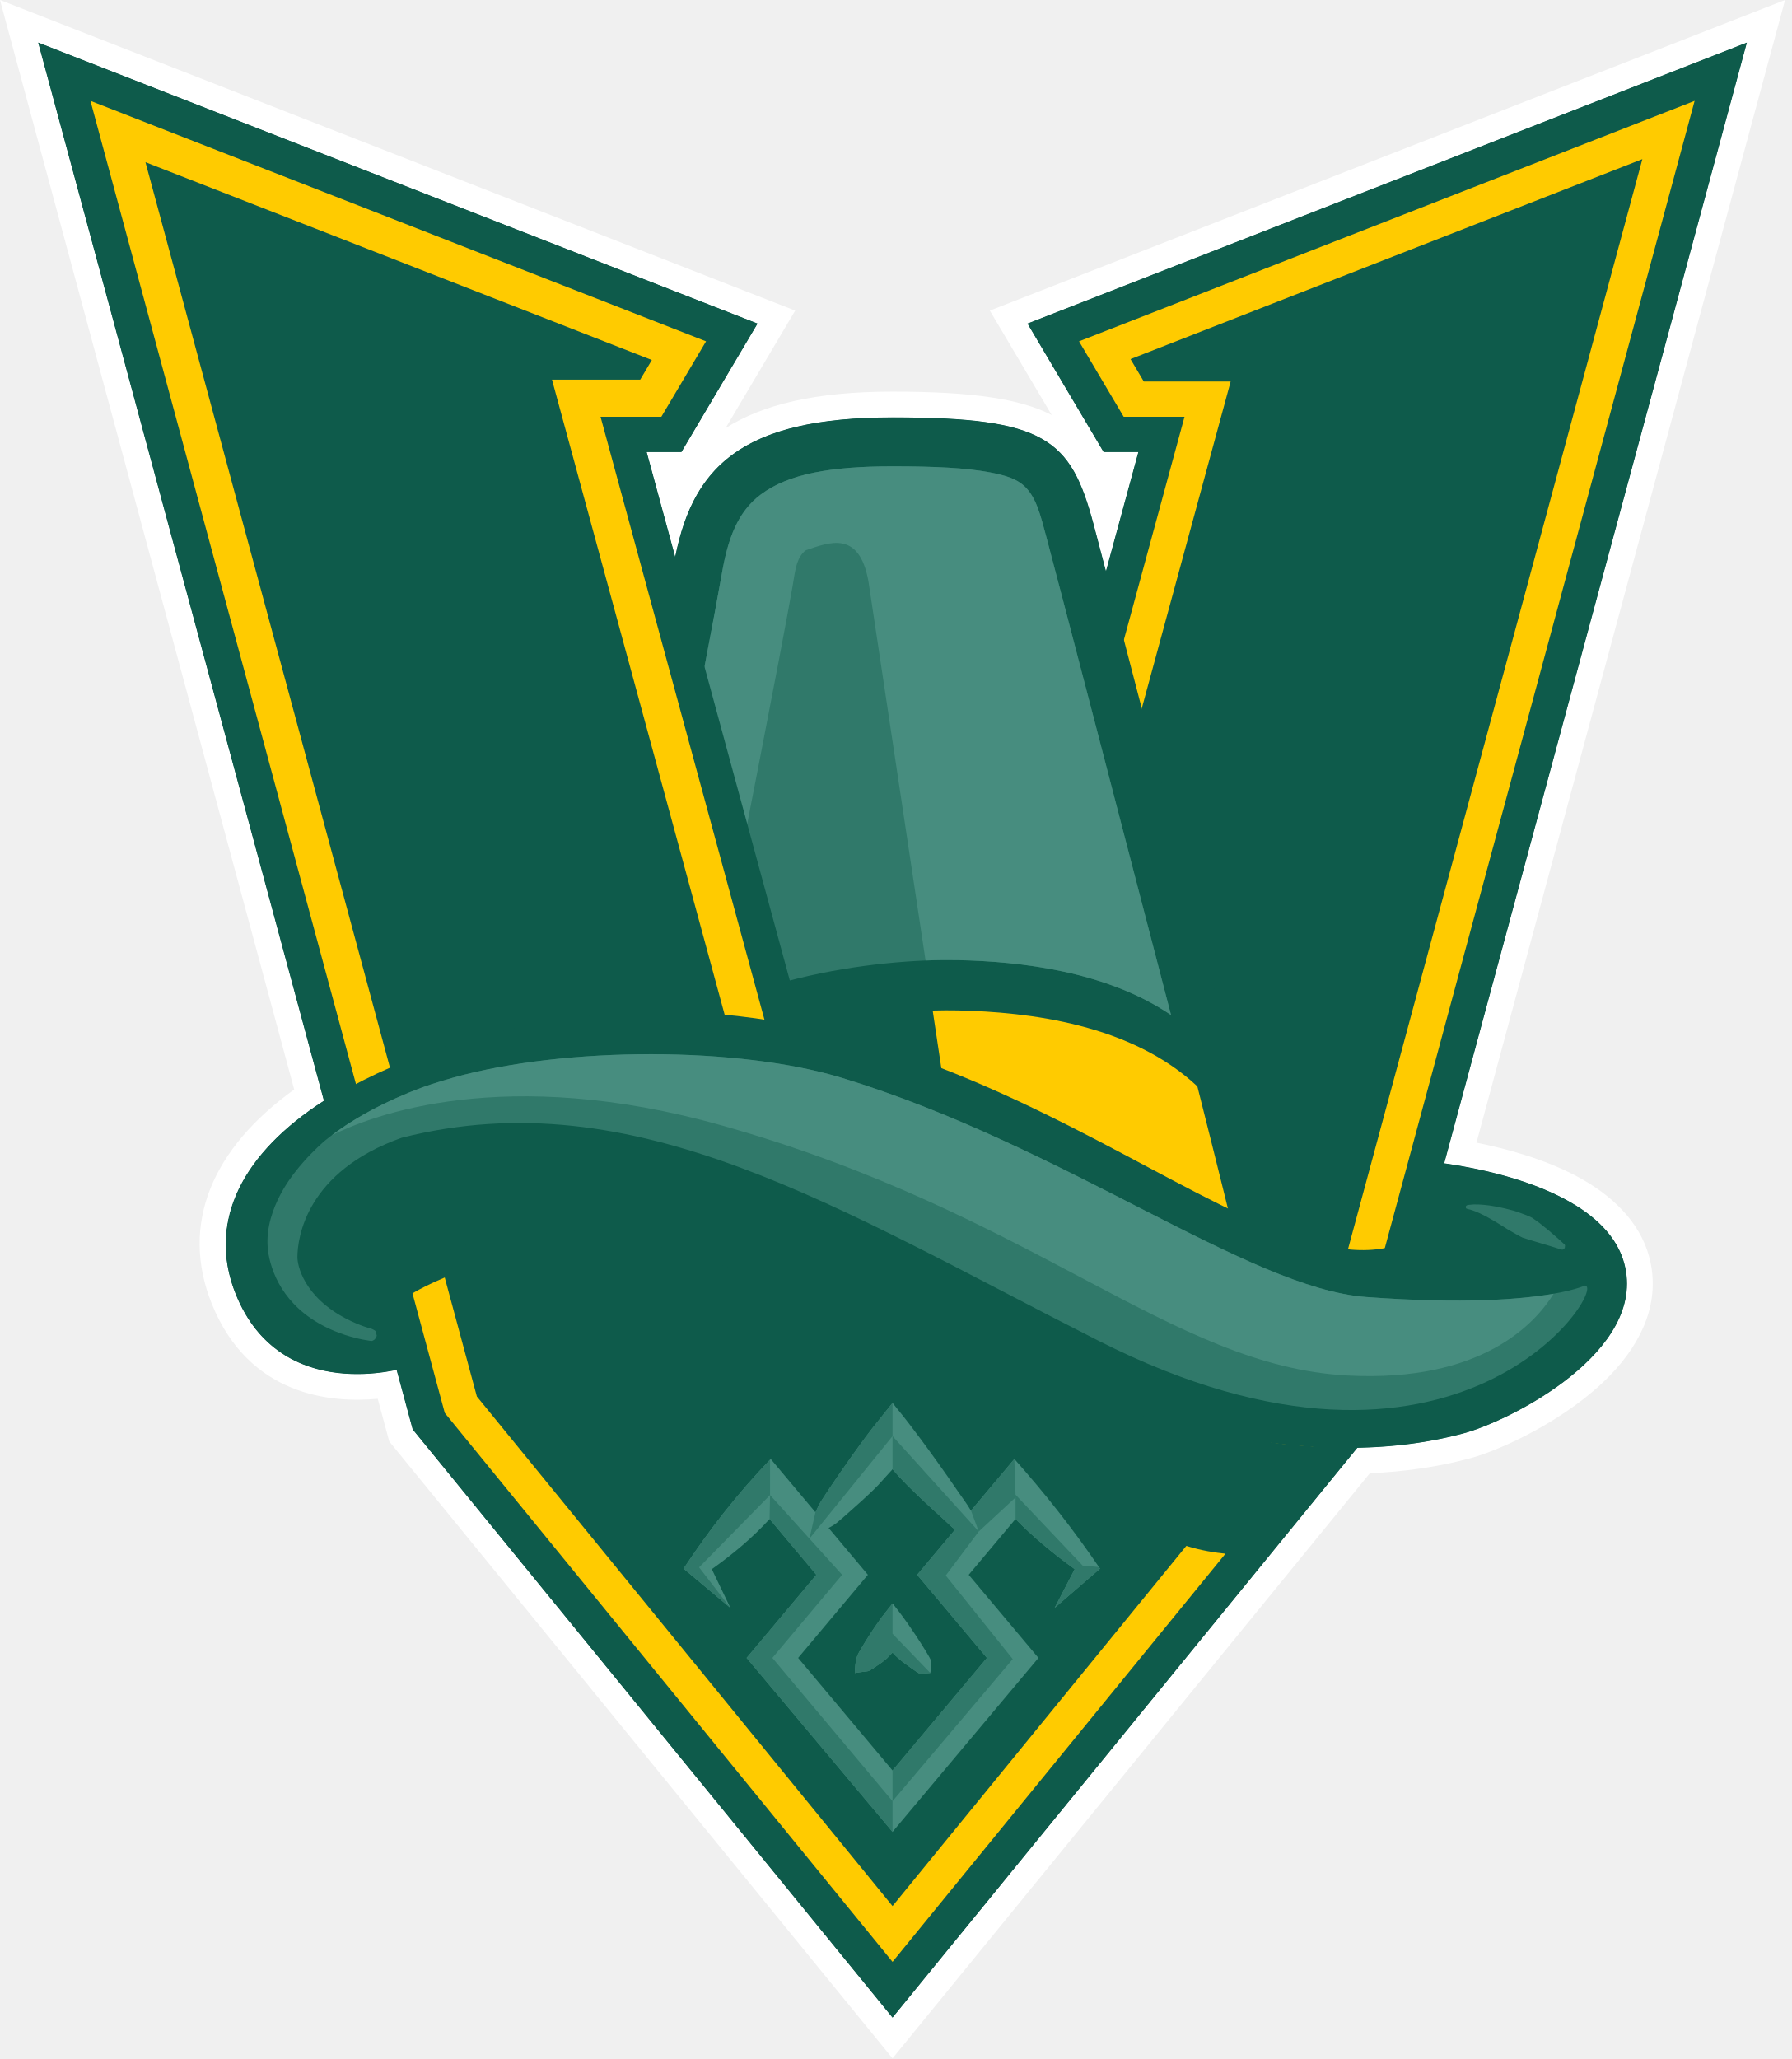
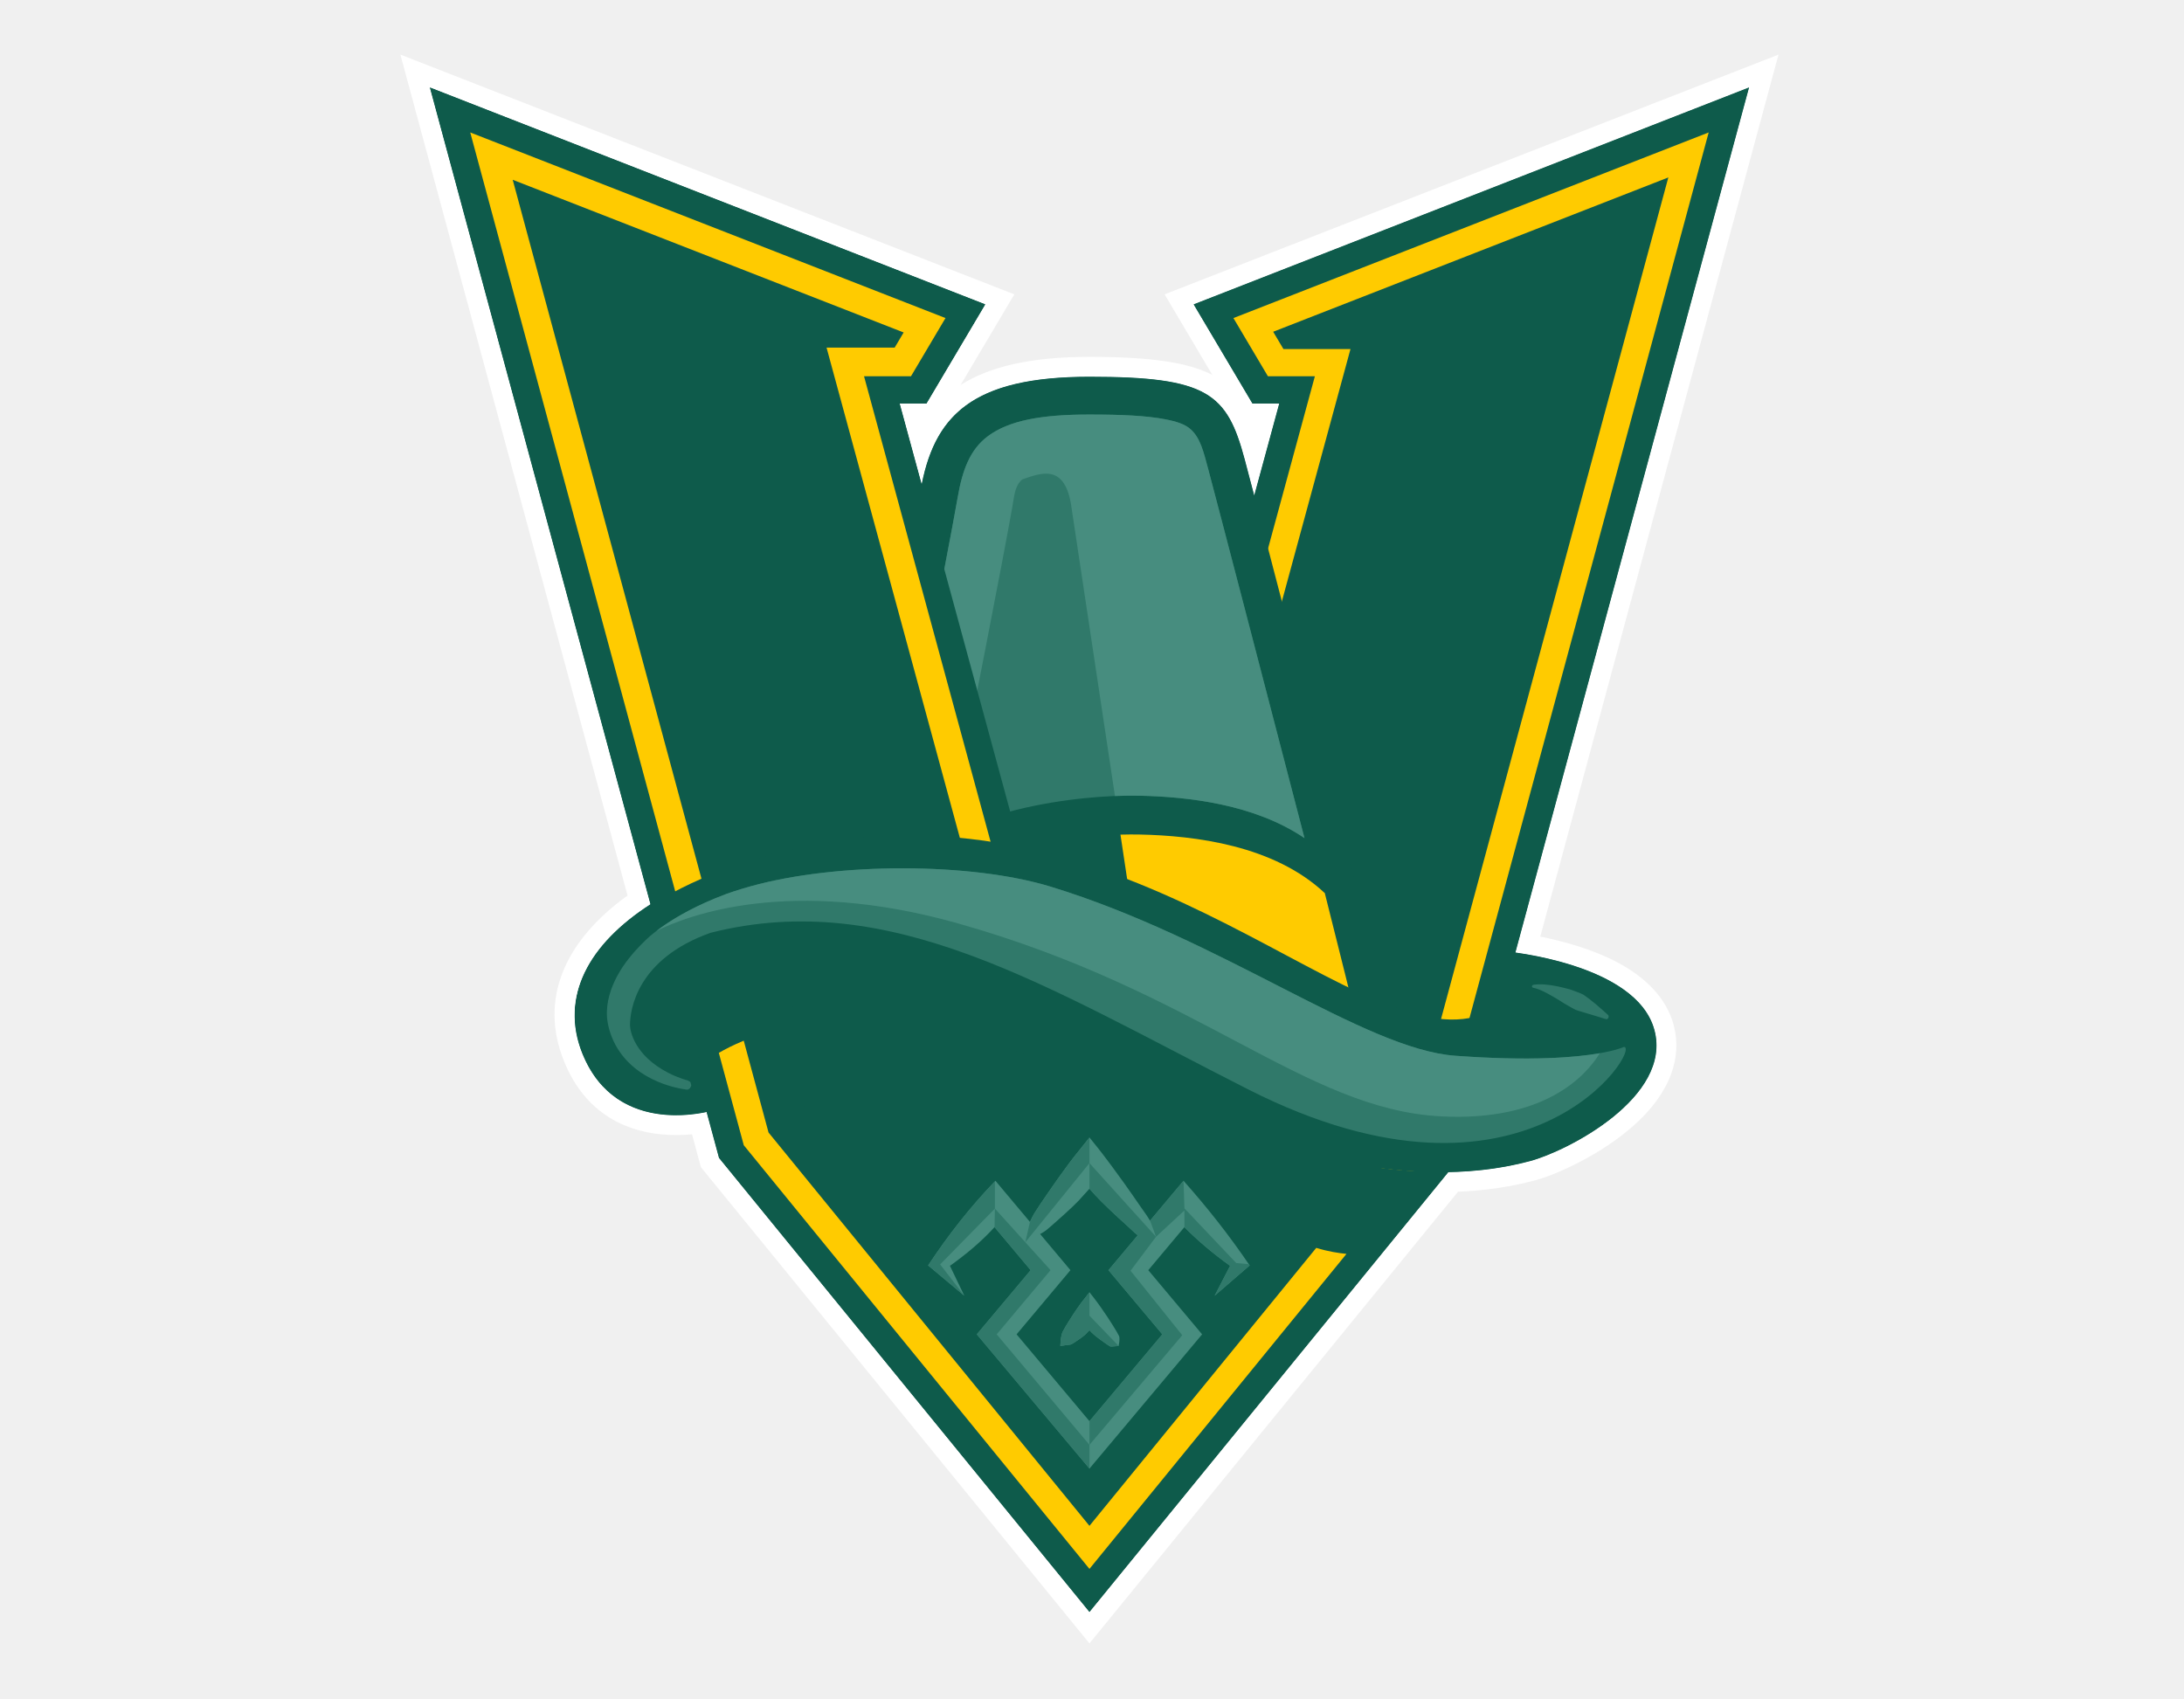
- <svg xmlns="http://www.w3.org/2000/svg" width="228" height="262" viewBox="0 0 228 262" fill="none">
-   <path fill-rule="evenodd" clip-rule="evenodd" d="M140.74 72.686L144.865 57.515H140.442L130.756 41.174L222.301 5.418L183.786 148.025C189.019 148.752 204.259 151.637 206.705 160.795C209.67 171.884 192.378 180.753 186.194 182.405C181.826 183.572 177.322 184.139 172.732 184.225L113.58 256.729L52.518 181.884L50.472 174.309C46.831 175.098 34.85 176.673 30.007 164.708C26.2 155.302 30.99 146.608 41.215 140.033L4.859 5.418L96.403 41.174L86.718 57.515H82.294L85.921 70.857C88.233 59.225 94.638 53.107 113.58 53.107C133.065 53.107 136.259 55.827 139.17 66.73C139.474 67.869 140.015 69.922 140.74 72.686Z" fill="#0E5B4B" />
-   <path fill-rule="evenodd" clip-rule="evenodd" d="M92.334 54.474C97.011 51.491 103.746 49.829 113.581 49.829C123.725 49.829 129.84 50.744 133.839 52.808L125.965 39.525L227.162 0L225.465 6.274L187.891 145.4C191.568 146.135 196.459 147.444 200.628 149.658C205.081 152.024 208.669 155.433 209.876 159.95C211.36 165.516 209.035 170.722 204.907 174.995C199.516 180.575 191.092 184.491 187.043 185.574C182.905 186.679 178.657 187.279 174.327 187.458L113.581 261.918L49.535 183.415L48.069 177.988C42.127 178.552 31.703 177.636 26.968 165.939C22.834 155.724 27.087 146.059 37.441 138.634L0 0L101.194 39.525L92.334 54.474ZM140.741 72.687C140.015 69.923 139.475 67.87 139.171 66.731C136.26 55.827 133.066 53.108 113.581 53.108C94.638 53.108 88.233 59.225 85.922 70.858L82.294 57.516H86.718L96.404 41.175L4.86 5.419L41.216 140.034C30.99 146.609 26.201 155.302 30.008 164.708C34.851 176.674 46.831 175.099 50.473 174.31L52.518 181.884L113.581 256.729L172.733 184.226C177.323 184.139 181.827 183.573 186.195 182.406C192.378 180.754 209.671 171.885 206.706 160.796C204.26 151.638 189.02 148.753 183.787 148.026L222.302 5.419L130.757 41.175L140.443 57.516H144.865L140.741 72.687Z" fill="white" />
-   <path fill-rule="evenodd" clip-rule="evenodd" d="M52.517 181.885L4.86 5.418L96.403 41.174L86.718 57.516H82.294L108.548 154.077L113.579 160.533L118.612 154.077L144.866 57.516H140.442L130.756 41.174L222.301 5.418L174.642 181.885L113.579 256.732L52.517 181.885Z" fill="#0E5B4B" />
-   <path fill-rule="evenodd" clip-rule="evenodd" d="M49.135 152.139L11.512 12.836L89.852 43.434L84.164 53.031H76.427L104.457 156.128L109.45 162.535C106.569 161.296 103.717 160.091 100.972 158.955L100.363 158.175L70.555 48.544H81.608L83.297 45.692L18.164 20.251L53.693 151.807C51.876 151.931 50.307 152.048 49.135 152.139ZM115.624 165.217L122.708 156.128L150.739 53.031H143.001L137.313 43.434L215.652 12.836L170.562 179.792L167.087 184.052C165.749 183.977 163.883 183.832 161.708 183.546L166.48 177.699L209.002 20.251L143.867 45.692L145.558 48.544H156.609L126.801 158.175L119.856 167.086C118.46 166.465 117.045 165.84 115.624 165.217ZM155.948 197.705L113.582 249.636L56.603 179.792L52.49 164.566C53.501 163.978 54.856 163.279 56.596 162.557L60.685 177.699L113.582 242.537L150.967 196.713C152.871 197.308 154.687 197.581 155.948 197.705Z" fill="#FFCB00" />
-   <path fill-rule="evenodd" clip-rule="evenodd" d="M65.835 177.842L72.678 138.989C72.678 138.989 83.553 84.389 85.735 71.874C87.878 59.583 94.097 53.11 113.583 53.11C133.068 53.11 136.26 55.83 139.173 66.733C140.977 73.484 151.091 112.371 158.534 141.012C158.899 141.947 159.222 142.928 159.497 143.957L168.55 177.842L65.835 177.842Z" fill="#0E5B4B" />
-   <path fill-rule="evenodd" clip-rule="evenodd" d="M149.025 129.164C140.798 123.579 129.845 122.34 121.827 122.175C112.02 121.972 91.359 124.271 80.365 135.115L79.833 134.926C82.617 120.901 90.097 83.1 91.868 72.945C92.627 68.587 93.842 65.123 96.862 62.886C100.334 60.315 105.646 59.336 113.582 59.336C118.926 59.336 122.93 59.526 125.99 60.108C127.921 60.476 129.324 60.908 130.313 61.814C131.846 63.222 132.376 65.407 133.16 68.341C134.693 74.078 142.23 103.026 149.025 129.164Z" fill="#30796A" />
-   <path fill-rule="evenodd" clip-rule="evenodd" d="M117.784 122.223L110.511 73.94C109.326 67.445 105.557 68.999 102.57 70.008L102.57 70.006C102.434 70.097 102.314 70.2 102.203 70.321C101.27 71.343 101.168 72.847 100.875 74.515C99.443 82.729 93.918 110.882 90.473 128.315C86.694 130.08 83.207 132.312 80.365 135.115L79.833 134.926C82.617 120.901 90.097 83.1 91.868 72.945C92.627 68.587 93.842 65.123 96.862 62.886C100.334 60.315 105.646 59.336 113.582 59.336C118.926 59.336 122.93 59.526 125.99 60.108C127.921 60.476 129.324 60.908 130.313 61.814C131.846 63.222 132.376 65.407 133.16 68.341C134.693 74.078 142.23 103.026 149.025 129.164C140.798 123.579 129.845 122.34 121.827 122.175C120.627 122.15 119.269 122.163 117.784 122.223Z" fill="#478D7F" />
-   <path fill-rule="evenodd" clip-rule="evenodd" d="M152.374 138.236C155.079 148.935 156.935 156.51 156.935 156.51L120.54 140.898L118.691 128.59C119.822 128.559 120.876 128.554 121.825 128.574C130.989 128.764 143.993 130.354 152.374 138.236Z" fill="#FFCB00" />
-   <path fill-rule="evenodd" clip-rule="evenodd" d="M43.892 149.688L4.958 5.527L96.304 41.206L86.677 57.448H82.206L110.555 161.713L43.892 149.688Z" fill="#0E5B4B" />
-   <path fill-rule="evenodd" clip-rule="evenodd" d="M104.453 156.124L47.431 145.838L11.511 12.836L89.849 43.433L84.16 53.03H76.424L104.453 156.124ZM97.935 150.149L70.245 48.307H81.47L82.951 45.809L18.511 20.64L51.211 141.721L97.935 150.149Z" fill="#FFCB00" />
-   <path fill-rule="evenodd" clip-rule="evenodd" d="M61.606 131.727C118.433 116.544 155.877 164.295 177.207 158.596C184.247 156.716 182.029 147.815 182.029 147.815C182.029 147.815 203.747 149.708 206.71 160.797C209.672 171.886 192.38 180.755 186.198 182.407C144.521 193.541 90.734 149.992 62.991 157.405C47.23 161.615 48.822 163.864 49.444 166.194L51.542 174.044C51.542 174.044 35.755 178.901 30.011 164.709C24.235 150.439 38.846 137.808 61.606 131.727Z" fill="#0E5B4B" />
-   <path fill-rule="evenodd" clip-rule="evenodd" d="M51.116 144.774C38.971 149.083 37.848 157.485 37.848 159.98C37.848 160.969 38.6 164.993 44.147 167.848C45.897 168.748 47.317 169.093 47.324 169.097C47.489 169.201 47.704 169.251 47.817 169.409C47.818 169.411 47.948 169.978 47.947 169.98C47.844 170.143 47.795 170.359 47.636 170.471C47.332 170.687 47.303 170.636 46.933 170.585C46.167 170.481 44.437 170.149 42.522 169.349C36.538 166.847 34.696 162.425 34.186 159.659C33.238 154.515 37.06 149.767 37.594 149.083C38.922 147.378 40.317 146.056 41.173 145.287C41.233 145.233 42.489 144.187 43.895 143.261C45.511 142.197 48.68 140.238 53.817 138.331C53.831 138.325 55.459 137.734 57.749 137.098C72.075 133.124 94.079 133.16 107.183 137.163C135.476 145.806 158.804 163.933 173.885 165.04C195.425 166.621 201.68 163.582 201.68 163.582C204.686 163.582 185.825 193.935 139.793 170.607C106.574 153.772 80.868 137.224 51.116 144.774ZM186.534 153.59C186.531 153.488 186.535 153.484 186.609 153.411C186.629 153.392 186.674 153.345 186.927 153.311C187.696 153.209 188.575 153.263 189.549 153.392C189.609 153.401 190.578 153.543 191.534 153.775C192.661 154.048 192.919 154.138 193.033 154.181C193.97 154.51 194.226 154.625 194.599 154.778C194.64 154.794 194.999 154.97 195.008 154.975C195.043 154.998 195.841 155.572 195.953 155.656C196.01 155.701 196.901 156.411 197.145 156.617C198.262 157.575 198.901 158.168 198.976 158.237C199.1 158.348 199.122 158.338 199.165 158.498C199.166 158.501 199.121 158.81 199.122 158.81C199.033 158.877 198.966 158.981 198.863 159.008C198.828 159.016 198.778 159.029 198.445 158.92C197.61 158.65 197.608 158.658 195.619 158.058C195.035 157.884 195.033 157.891 194.454 157.704C193.817 157.498 193.815 157.507 193.76 157.485C193.444 157.348 192.446 156.76 191.872 156.436C191.794 156.391 189.347 154.769 187.77 154.149C187.106 153.889 186.82 153.86 186.788 153.848C186.596 153.775 186.532 153.795 186.534 153.59Z" fill="#30796A" />
-   <path fill-rule="evenodd" clip-rule="evenodd" d="M42.208 144.467C42.681 144.107 43.273 143.674 43.895 143.264C45.511 142.199 48.681 140.241 53.817 138.333C53.831 138.328 55.46 137.737 57.749 137.101C72.075 133.127 94.079 133.163 107.183 137.165C135.476 145.809 158.804 163.936 173.885 165.043C186.381 165.961 193.737 165.322 197.705 164.625C195.48 168.256 188.696 175.943 171.468 175.029C149.01 173.835 131.669 154.448 91.934 143.229C64.159 135.386 47.247 141.95 42.208 144.467Z" fill="#478D7F" />
-   <path fill-rule="evenodd" clip-rule="evenodd" d="M123.562 192.227L129.083 185.65C132.943 189.988 136.602 194.609 139.99 199.609L134.21 204.603L136.762 199.671C133.831 197.561 131.337 195.434 129.23 193.292L123.276 200.388L132.15 210.967L113.581 233.097L95.011 210.967L103.888 200.388L97.934 193.292C95.768 195.682 93.263 197.758 90.585 199.674L92.952 204.603L86.988 199.606C90.269 194.632 93.932 189.953 98.08 185.65L103.772 192.433C103.982 191.963 104.247 191.41 104.493 191.015C105.552 189.317 108.044 185.781 108.36 185.331C108.774 184.744 109.198 184.164 109.624 183.584C110.06 182.992 110.494 182.397 110.947 181.817C111.813 180.708 112.715 179.628 113.581 178.52C114.039 179.1 114.517 179.664 114.975 180.245C115.559 180.989 118.097 184.213 121.936 189.82C122.483 190.619 123.077 191.39 123.562 192.227ZM105.447 194.429L110.447 200.388L101.57 210.967L113.581 225.281L125.592 210.967L116.713 200.388L121.54 194.638C120.977 194.214 120.488 193.693 119.962 193.22C119.6 192.896 117.151 190.693 115.542 189.073C115.197 188.725 114.855 188.374 114.52 188.015C114.203 187.67 113.902 187.306 113.581 186.961C112.97 187.61 112.395 188.293 111.785 188.943C110.734 190.062 108.316 192.188 108.005 192.461C107.484 192.92 106.97 193.389 106.427 193.822C106.212 193.993 105.973 194.132 105.737 194.271C105.707 194.288 105.6 194.346 105.447 194.429ZM113.581 210.284C113.34 210.517 113.125 210.773 112.885 211.005C112.766 211.121 112.635 211.22 112.506 211.323C112.415 211.394 112.047 211.688 111.319 212.16C111.085 212.313 110.857 212.474 110.606 212.597C110.405 212.693 110.394 212.655 109.67 212.754L108.777 212.884C108.815 212.549 108.804 212.208 108.842 211.873C108.872 211.613 108.919 211.353 108.982 211.101C109.03 210.899 109.084 210.701 109.175 210.517C109.598 209.669 110.83 207.777 110.982 207.545C111.183 207.237 111.393 206.933 111.604 206.633C111.819 206.325 112.033 206.014 112.261 205.714C112.692 205.147 113.149 204.6 113.581 204.033C113.81 204.33 114.052 204.614 114.278 204.911C116.02 207.179 117.42 209.461 117.67 209.871C117.946 210.325 118.23 210.773 118.462 211.251C118.52 211.371 118.52 211.507 118.524 211.64C118.531 211.825 118.52 212.013 118.5 212.201C118.476 212.43 118.411 212.655 118.384 212.884L117.277 212.973C117.181 212.976 117.079 212.997 116.997 212.952C116.648 212.778 115.381 211.852 115.244 211.75C115.135 211.671 114.452 211.172 113.943 210.67C113.816 210.547 113.707 210.407 113.581 210.284Z" fill="#478D7F" />
-   <path fill-rule="evenodd" clip-rule="evenodd" d="M97.995 190.24L107.167 200.388L98.291 210.966L113.581 229.189V233.098L95.011 210.966L103.888 200.388L97.934 193.293L97.995 190.24ZM103.008 195.787L103.771 192.432L103.772 192.434C103.982 191.963 104.247 191.41 104.494 191.015C105.553 189.319 108.044 185.78 108.361 185.332C108.775 184.745 109.198 184.163 109.624 183.585C110.06 182.993 110.494 182.398 110.947 181.818C111.813 180.708 112.715 179.629 113.581 178.52V182.741L103.008 195.787ZM113.581 182.741L124.553 194.881L120.352 200.482L128.878 211.113L113.581 229.189V225.281L125.592 210.966L116.715 200.388L121.539 194.639C120.976 194.215 120.488 193.694 119.962 193.221C119.601 192.896 117.15 190.694 115.543 189.073C115.198 188.727 114.855 188.374 114.522 188.015C114.201 187.67 113.902 187.306 113.581 186.961V182.741ZM97.995 190.24L88.968 199.441L92.952 204.605L86.988 199.607C90.246 194.667 93.882 190.019 97.995 185.739V190.24ZM124.553 194.881L123.576 192.244L124.29 191.362L129.081 185.651H129.083L129.235 190.2L137.778 199.218L139.847 199.401L139.989 199.61L134.211 204.605L136.762 199.672C133.845 197.57 131.356 195.451 129.252 193.317L129.235 193.264V190.546L124.553 194.881ZM118.386 212.877V212.886L117.276 212.974C117.181 212.975 117.079 212.996 116.995 212.953C116.65 212.78 115.379 211.852 115.243 211.75C115.134 211.671 114.451 211.172 113.943 210.671C113.817 210.547 113.707 210.409 113.581 210.285C113.341 210.518 113.125 210.775 112.885 211.006C112.766 211.122 112.635 211.222 112.506 211.324C112.415 211.396 112.048 211.69 111.319 212.161C111.085 212.313 110.857 212.475 110.607 212.597C110.405 212.694 110.395 212.656 109.67 212.755L108.777 212.886C108.815 212.549 108.804 212.209 108.842 211.873C108.872 211.612 108.92 211.353 108.982 211.099C109.031 210.901 109.084 210.701 109.175 210.518C109.598 209.669 110.83 207.777 110.982 207.544C111.183 207.237 111.393 206.935 111.604 206.633C111.819 206.324 112.033 206.015 112.261 205.715C112.693 205.148 113.15 204.601 113.581 204.034V207.891L118.386 212.877Z" fill="#30796A" />
+ <svg xmlns="http://www.w3.org/2000/svg" width="360" height="280" viewBox="0 0 360 280" fill="none">
+   <path fill-rule="evenodd" clip-rule="evenodd" d="M206.741 81.687L210.866 66.516H206.443L196.757 50.175L288.302 14.419L249.787 157.026C255.02 157.753 270.26 160.638 272.706 169.796C275.671 180.885 258.379 189.754 252.195 191.406C247.827 192.573 243.323 193.139 238.733 193.226L179.581 265.729L118.519 190.884L116.473 183.31C112.832 184.099 100.851 185.674 96.008 173.709C92.201 164.302 96.99 155.609 107.216 149.034L70.86 14.419L162.404 50.175L152.719 66.516H148.295L151.922 79.858C154.233 68.225 160.638 62.108 179.581 62.108C199.066 62.108 202.26 64.827 205.171 75.731C205.475 76.87 206.016 78.923 206.741 81.687Z" fill="#0E5B4B" />
+   <path fill-rule="evenodd" clip-rule="evenodd" d="M158.334 63.474C163.011 60.491 169.746 58.829 179.581 58.829C189.725 58.829 195.84 59.744 199.839 61.808L191.965 48.525L293.162 9L291.465 15.274L253.891 154.4C257.568 155.135 262.459 156.444 266.628 158.658C271.081 161.024 274.669 164.433 275.876 168.95C277.36 174.516 275.035 179.722 270.907 183.995C265.516 189.575 257.092 193.491 253.043 194.574C248.905 195.679 244.657 196.279 240.327 196.458L179.581 270.918L115.535 192.415L114.069 186.988C108.127 187.552 97.703 186.636 92.969 174.939C88.834 164.724 93.087 155.059 103.441 147.634L66 9L167.194 48.525L158.334 63.474ZM206.741 81.687C206.015 78.923 205.475 76.87 205.171 75.731C202.26 64.827 199.066 62.108 179.581 62.108C160.638 62.108 154.233 68.225 151.922 79.858L148.294 66.516H152.718L162.404 50.175L70.86 14.419L107.216 149.034C96.99 155.609 92.201 164.302 96.008 173.708C100.851 185.674 112.832 184.099 116.473 183.31L118.518 190.884L179.581 265.729L238.733 193.226C243.323 193.139 247.827 192.573 252.195 191.406C258.378 189.754 275.671 180.885 272.706 169.796C270.26 160.638 255.02 157.753 249.787 157.026L288.302 14.419L196.757 50.175L206.443 66.516H210.865L206.741 81.687Z" fill="white" />
+   <path fill-rule="evenodd" clip-rule="evenodd" d="M118.518 190.886L70.861 14.419L162.404 50.175L152.718 66.517H148.295L174.549 163.078L179.58 169.535L184.613 163.078L210.867 66.517H206.443L196.757 50.175L288.302 14.419L240.643 190.886L179.58 265.733L118.518 190.886Z" fill="#0E5B4B" />
+   <path fill-rule="evenodd" clip-rule="evenodd" d="M115.133 161.138L77.51 21.834L155.85 52.433L150.162 62.029H142.425L170.455 165.127L175.448 171.533C172.568 170.294 169.715 169.089 166.97 167.954L166.361 167.174L136.553 57.542H147.606L149.295 54.69L84.162 29.25L119.691 160.806C117.874 160.93 116.305 161.047 115.133 161.138ZM181.622 174.215L188.706 165.127L216.737 62.029H208.999L203.311 52.433L281.65 21.834L236.56 188.791L233.085 193.05C231.747 192.976 229.881 192.831 227.706 192.545L232.478 186.697L275 29.25L209.865 54.69L211.556 57.542H222.607L192.799 167.174L185.854 176.085C184.458 175.463 183.044 174.838 181.622 174.215ZM221.946 206.704L179.58 258.634L122.601 188.791L118.488 173.565C119.499 172.976 120.854 172.277 122.594 171.556L126.683 186.697L179.58 251.536L216.965 205.711C218.869 206.307 220.685 206.58 221.946 206.704Z" fill="#FFCB00" />
+   <path fill-rule="evenodd" clip-rule="evenodd" d="M131.836 186.842L138.679 147.988C138.679 147.988 149.554 93.388 151.736 80.873C153.879 68.582 160.098 62.109 179.584 62.109C199.069 62.109 202.261 64.829 205.174 75.732C206.978 82.484 217.092 121.371 224.535 150.011C224.9 150.947 225.223 151.927 225.498 152.957L234.551 186.841L131.836 186.842Z" fill="#0E5B4B" />
+   <path fill-rule="evenodd" clip-rule="evenodd" d="M215.025 138.161C206.798 132.576 195.845 131.338 187.827 131.172C178.02 130.969 157.36 133.268 146.365 144.113L145.833 143.924C148.617 129.899 156.097 92.097 157.868 81.943C158.627 77.585 159.842 74.121 162.862 71.884C166.334 69.312 171.646 68.333 179.582 68.334C184.926 68.334 188.93 68.524 191.99 69.105C193.921 69.473 195.324 69.906 196.313 70.812C197.846 72.22 198.376 74.404 199.16 77.339C200.693 83.075 208.23 112.023 215.025 138.161Z" fill="#30796A" />
+   <path fill-rule="evenodd" clip-rule="evenodd" d="M183.784 131.221L176.511 82.937C175.326 76.443 171.557 77.996 168.57 79.005L168.57 79.003C168.434 79.095 168.314 79.198 168.203 79.318C167.27 80.34 167.168 81.844 166.875 83.513C165.443 91.726 159.918 119.879 156.473 137.312C152.694 139.078 149.207 141.31 146.365 144.113L145.833 143.924C148.617 129.899 156.097 92.097 157.868 81.943C158.627 77.585 159.842 74.121 162.862 71.884C166.334 69.312 171.646 68.333 179.582 68.334C184.926 68.334 188.93 68.524 191.99 69.105C193.921 69.473 195.324 69.906 196.313 70.812C197.846 72.22 198.376 74.404 199.16 77.339C200.693 83.075 208.23 112.023 215.025 138.161C206.798 132.576 195.845 131.338 187.827 131.172C186.627 131.148 185.269 131.16 183.784 131.221Z" fill="#478D7F" />
+   <path fill-rule="evenodd" clip-rule="evenodd" d="M218.375 147.234C221.08 157.932 222.936 165.507 222.936 165.507L186.541 149.896L184.692 137.588C185.823 137.556 186.877 137.552 187.826 137.571C196.99 137.761 209.994 139.352 218.375 147.234Z" fill="#FFCB00" />
+   <path fill-rule="evenodd" clip-rule="evenodd" d="M109.894 158.69L70.96 14.529L162.306 50.208L152.679 66.449H148.208L176.557 170.714L109.894 158.69Z" fill="#0E5B4B" />
+   <path fill-rule="evenodd" clip-rule="evenodd" d="M170.454 165.123L113.432 154.836L77.512 21.834L155.85 52.432L150.162 62.028H142.424L170.454 165.123ZM163.936 159.147L136.246 57.306H147.471L148.952 54.807L84.512 29.638L117.211 150.719L163.936 159.147Z" fill="#FFCB00" />
+   <path fill-rule="evenodd" clip-rule="evenodd" d="M127.606 140.728C184.433 125.546 221.877 173.297 243.207 167.598C250.247 165.717 248.029 156.817 248.029 156.817C248.029 156.817 269.747 158.709 272.71 169.798C275.672 180.887 258.38 189.756 252.198 191.408C210.521 202.543 156.734 158.994 128.991 166.406C113.23 170.617 114.822 172.866 115.444 175.195L117.542 183.045C117.542 183.045 101.755 187.903 96.01 173.711C90.234 159.44 104.846 146.809 127.606 140.728Z" fill="#0E5B4B" />
+   <path fill-rule="evenodd" clip-rule="evenodd" d="M117.115 153.777C104.97 158.085 103.847 166.487 103.847 168.983C103.847 169.972 104.599 173.995 110.146 176.85C111.896 177.75 113.316 178.095 113.323 178.1C113.488 178.204 113.703 178.253 113.816 178.411C113.817 178.414 113.947 178.981 113.946 178.982C113.843 179.146 113.794 179.361 113.635 179.473C113.331 179.69 113.302 179.639 112.932 179.588C112.166 179.483 110.436 179.152 108.521 178.351C102.537 175.849 100.695 171.427 100.185 168.661C99.237 163.517 103.059 158.77 103.593 158.085C104.921 156.381 106.316 155.058 107.172 154.29C107.232 154.236 108.488 153.19 109.894 152.264C111.51 151.199 114.679 149.24 119.816 147.333C119.83 147.328 121.459 146.736 123.748 146.101C138.074 142.127 160.078 142.162 173.182 146.165C201.475 154.808 224.803 172.936 239.884 174.043C261.424 175.623 267.679 172.584 267.679 172.584C270.685 172.584 251.824 202.937 205.792 179.609C172.573 162.774 146.867 146.227 117.115 153.777ZM252.533 162.592C252.531 162.49 252.534 162.487 252.609 162.414C252.628 162.395 252.673 162.348 252.926 162.314C253.695 162.211 254.574 162.265 255.548 162.395C255.608 162.403 256.577 162.546 257.533 162.778C258.66 163.05 258.918 163.141 259.032 163.183C259.969 163.513 260.225 163.627 260.598 163.781C260.639 163.797 260.998 163.973 261.007 163.977C261.042 164.001 261.84 164.575 261.952 164.658C262.009 164.703 262.9 165.413 263.144 165.619C264.261 166.577 264.9 167.17 264.975 167.239C265.1 167.351 265.121 167.341 265.164 167.501C265.165 167.504 265.12 167.812 265.121 167.813C265.032 167.88 264.965 167.984 264.862 168.01C264.827 168.019 264.777 168.031 264.444 167.923C263.609 167.653 263.607 167.66 261.618 167.061C261.034 166.886 261.032 166.893 260.453 166.707C259.816 166.501 259.814 166.51 259.759 166.487C259.443 166.351 258.445 165.762 257.871 165.438C257.793 165.394 255.346 163.772 253.769 163.151C253.105 162.891 252.819 162.862 252.787 162.85C252.595 162.777 252.531 162.798 252.533 162.592Z" fill="#30796A" />
+   <path fill-rule="evenodd" clip-rule="evenodd" d="M108.207 153.467C108.68 153.106 109.272 152.673 109.894 152.264C111.511 151.199 114.68 149.24 119.816 147.333C119.83 147.328 121.459 146.736 123.748 146.101C138.074 142.126 160.078 142.162 173.182 146.165C201.475 154.808 224.803 172.936 239.884 174.042C252.38 174.96 259.736 174.322 263.704 173.625C261.479 177.255 254.695 184.943 237.467 184.028C215.009 182.835 197.668 163.448 157.933 152.228C130.158 144.386 113.246 150.949 108.207 153.467Z" fill="#478D7F" />
+   <path fill-rule="evenodd" clip-rule="evenodd" d="M189.563 201.226L195.084 194.649C198.944 198.987 202.602 203.608 205.991 208.608L200.211 213.602L202.763 208.67C199.832 206.56 197.338 204.433 195.231 202.291L189.276 209.387L198.151 219.966L179.582 242.096L161.012 219.966L169.889 209.387L163.935 202.291C161.769 204.681 159.264 206.757 156.586 208.673L158.953 213.602L152.989 208.605C156.27 203.631 159.933 198.952 164.081 194.649L169.773 201.432C169.983 200.962 170.248 200.409 170.494 200.014C171.553 198.316 174.045 194.78 174.361 194.33C174.775 193.743 175.199 193.163 175.625 192.584C176.061 191.991 176.495 191.396 176.948 190.816C177.814 189.707 178.716 188.627 179.582 187.519C180.04 188.099 180.518 188.663 180.976 189.244C181.56 189.988 184.098 193.212 187.937 198.819C188.484 199.618 189.078 200.389 189.563 201.226ZM171.448 203.428L176.448 209.387L167.571 219.966L179.582 234.28L191.593 219.966L182.714 209.387L187.541 203.637C186.977 203.213 186.489 202.692 185.963 202.219C185.601 201.895 183.152 199.692 181.543 198.072C181.198 197.724 180.856 197.373 180.521 197.014C180.203 196.669 179.903 196.305 179.582 195.96C178.971 196.609 178.396 197.292 177.786 197.942C176.735 199.061 174.317 201.187 174.006 201.46C173.485 201.919 172.971 202.388 172.428 202.821C172.213 202.992 171.974 203.131 171.738 203.27C171.708 203.287 171.601 203.345 171.448 203.428ZM179.582 219.283C179.341 219.516 179.126 219.772 178.886 220.004C178.767 220.12 178.636 220.219 178.507 220.322C178.416 220.393 178.048 220.687 177.32 221.159C177.086 221.312 176.858 221.473 176.607 221.596C176.406 221.692 176.395 221.654 175.671 221.753L174.778 221.883C174.816 221.548 174.805 221.207 174.843 220.872C174.873 220.612 174.92 220.353 174.983 220.1C175.031 219.898 175.085 219.7 175.176 219.516C175.599 218.668 176.831 216.776 176.983 216.544C177.184 216.236 177.394 215.932 177.605 215.632C177.82 215.324 178.034 215.013 178.262 214.713C178.693 214.146 179.15 213.599 179.582 213.032C179.811 213.329 180.053 213.613 180.279 213.91C182.021 216.178 183.421 218.46 183.671 218.87C183.947 219.324 184.231 219.772 184.463 220.25C184.521 220.37 184.521 220.506 184.525 220.639C184.532 220.824 184.521 221.012 184.501 221.2C184.477 221.429 184.412 221.654 184.385 221.883L183.278 221.972C183.182 221.975 183.08 221.996 182.998 221.951C182.649 221.777 181.382 220.851 181.245 220.749C181.136 220.67 180.453 220.171 179.944 219.669C179.817 219.546 179.708 219.406 179.582 219.283Z" fill="#478D7F" />
+   <path fill-rule="evenodd" clip-rule="evenodd" d="M163.996 199.239L173.168 209.387L164.292 219.966L179.582 238.188V242.097L161.012 219.966L169.889 209.387L163.935 202.292L163.996 199.239ZM169.009 204.786L169.772 201.431L169.773 201.433C169.983 200.962 170.248 200.409 170.495 200.014C171.554 198.318 174.045 194.779 174.362 194.331C174.775 193.744 175.199 193.162 175.625 192.584C176.061 191.992 176.495 191.397 176.948 190.817C177.814 189.707 178.716 188.628 179.582 187.519V191.74L169.009 204.786ZM179.582 191.74L190.554 203.88L186.353 209.481L194.879 220.112L179.582 238.188V234.28L191.593 219.966L182.716 209.387L187.54 203.638C186.977 203.214 186.489 202.693 185.963 202.22C185.602 201.895 183.151 199.693 181.544 198.072C181.199 197.726 180.856 197.373 180.523 197.014C180.202 196.669 179.903 196.305 179.582 195.96V191.74ZM163.996 199.239L154.969 208.44L158.953 213.604L152.989 208.606C156.247 203.666 159.883 199.018 163.996 194.738V199.239ZM190.554 203.88L189.577 201.243L190.291 200.361L195.082 194.65H195.084L195.236 199.199L203.779 208.217L205.848 208.4L205.99 208.609L200.212 213.604L202.763 208.671C199.846 206.569 197.357 204.45 195.253 202.316L195.236 202.263V199.545L190.554 203.88ZM184.387 221.876V221.885L183.277 221.973C183.182 221.974 183.08 221.995 182.996 221.952C182.651 221.779 181.38 220.851 181.244 220.749C181.135 220.67 180.452 220.171 179.944 219.67C179.818 219.546 179.708 219.408 179.582 219.284C179.342 219.517 179.126 219.774 178.886 220.005C178.767 220.121 178.636 220.221 178.507 220.323C178.416 220.395 178.048 220.689 177.32 221.16C177.086 221.312 176.858 221.474 176.608 221.597C176.406 221.693 176.396 221.655 175.671 221.754L174.778 221.885C174.816 221.548 174.805 221.208 174.843 220.872C174.873 220.611 174.92 220.352 174.983 220.098C175.032 219.9 175.085 219.7 175.176 219.517C175.599 218.668 176.831 216.776 176.983 216.543C177.184 216.236 177.394 215.934 177.605 215.632C177.82 215.323 178.034 215.014 178.262 214.714C178.694 214.148 179.15 213.6 179.582 213.033V216.89L184.387 221.876Z" fill="#30796A" />
</svg>
